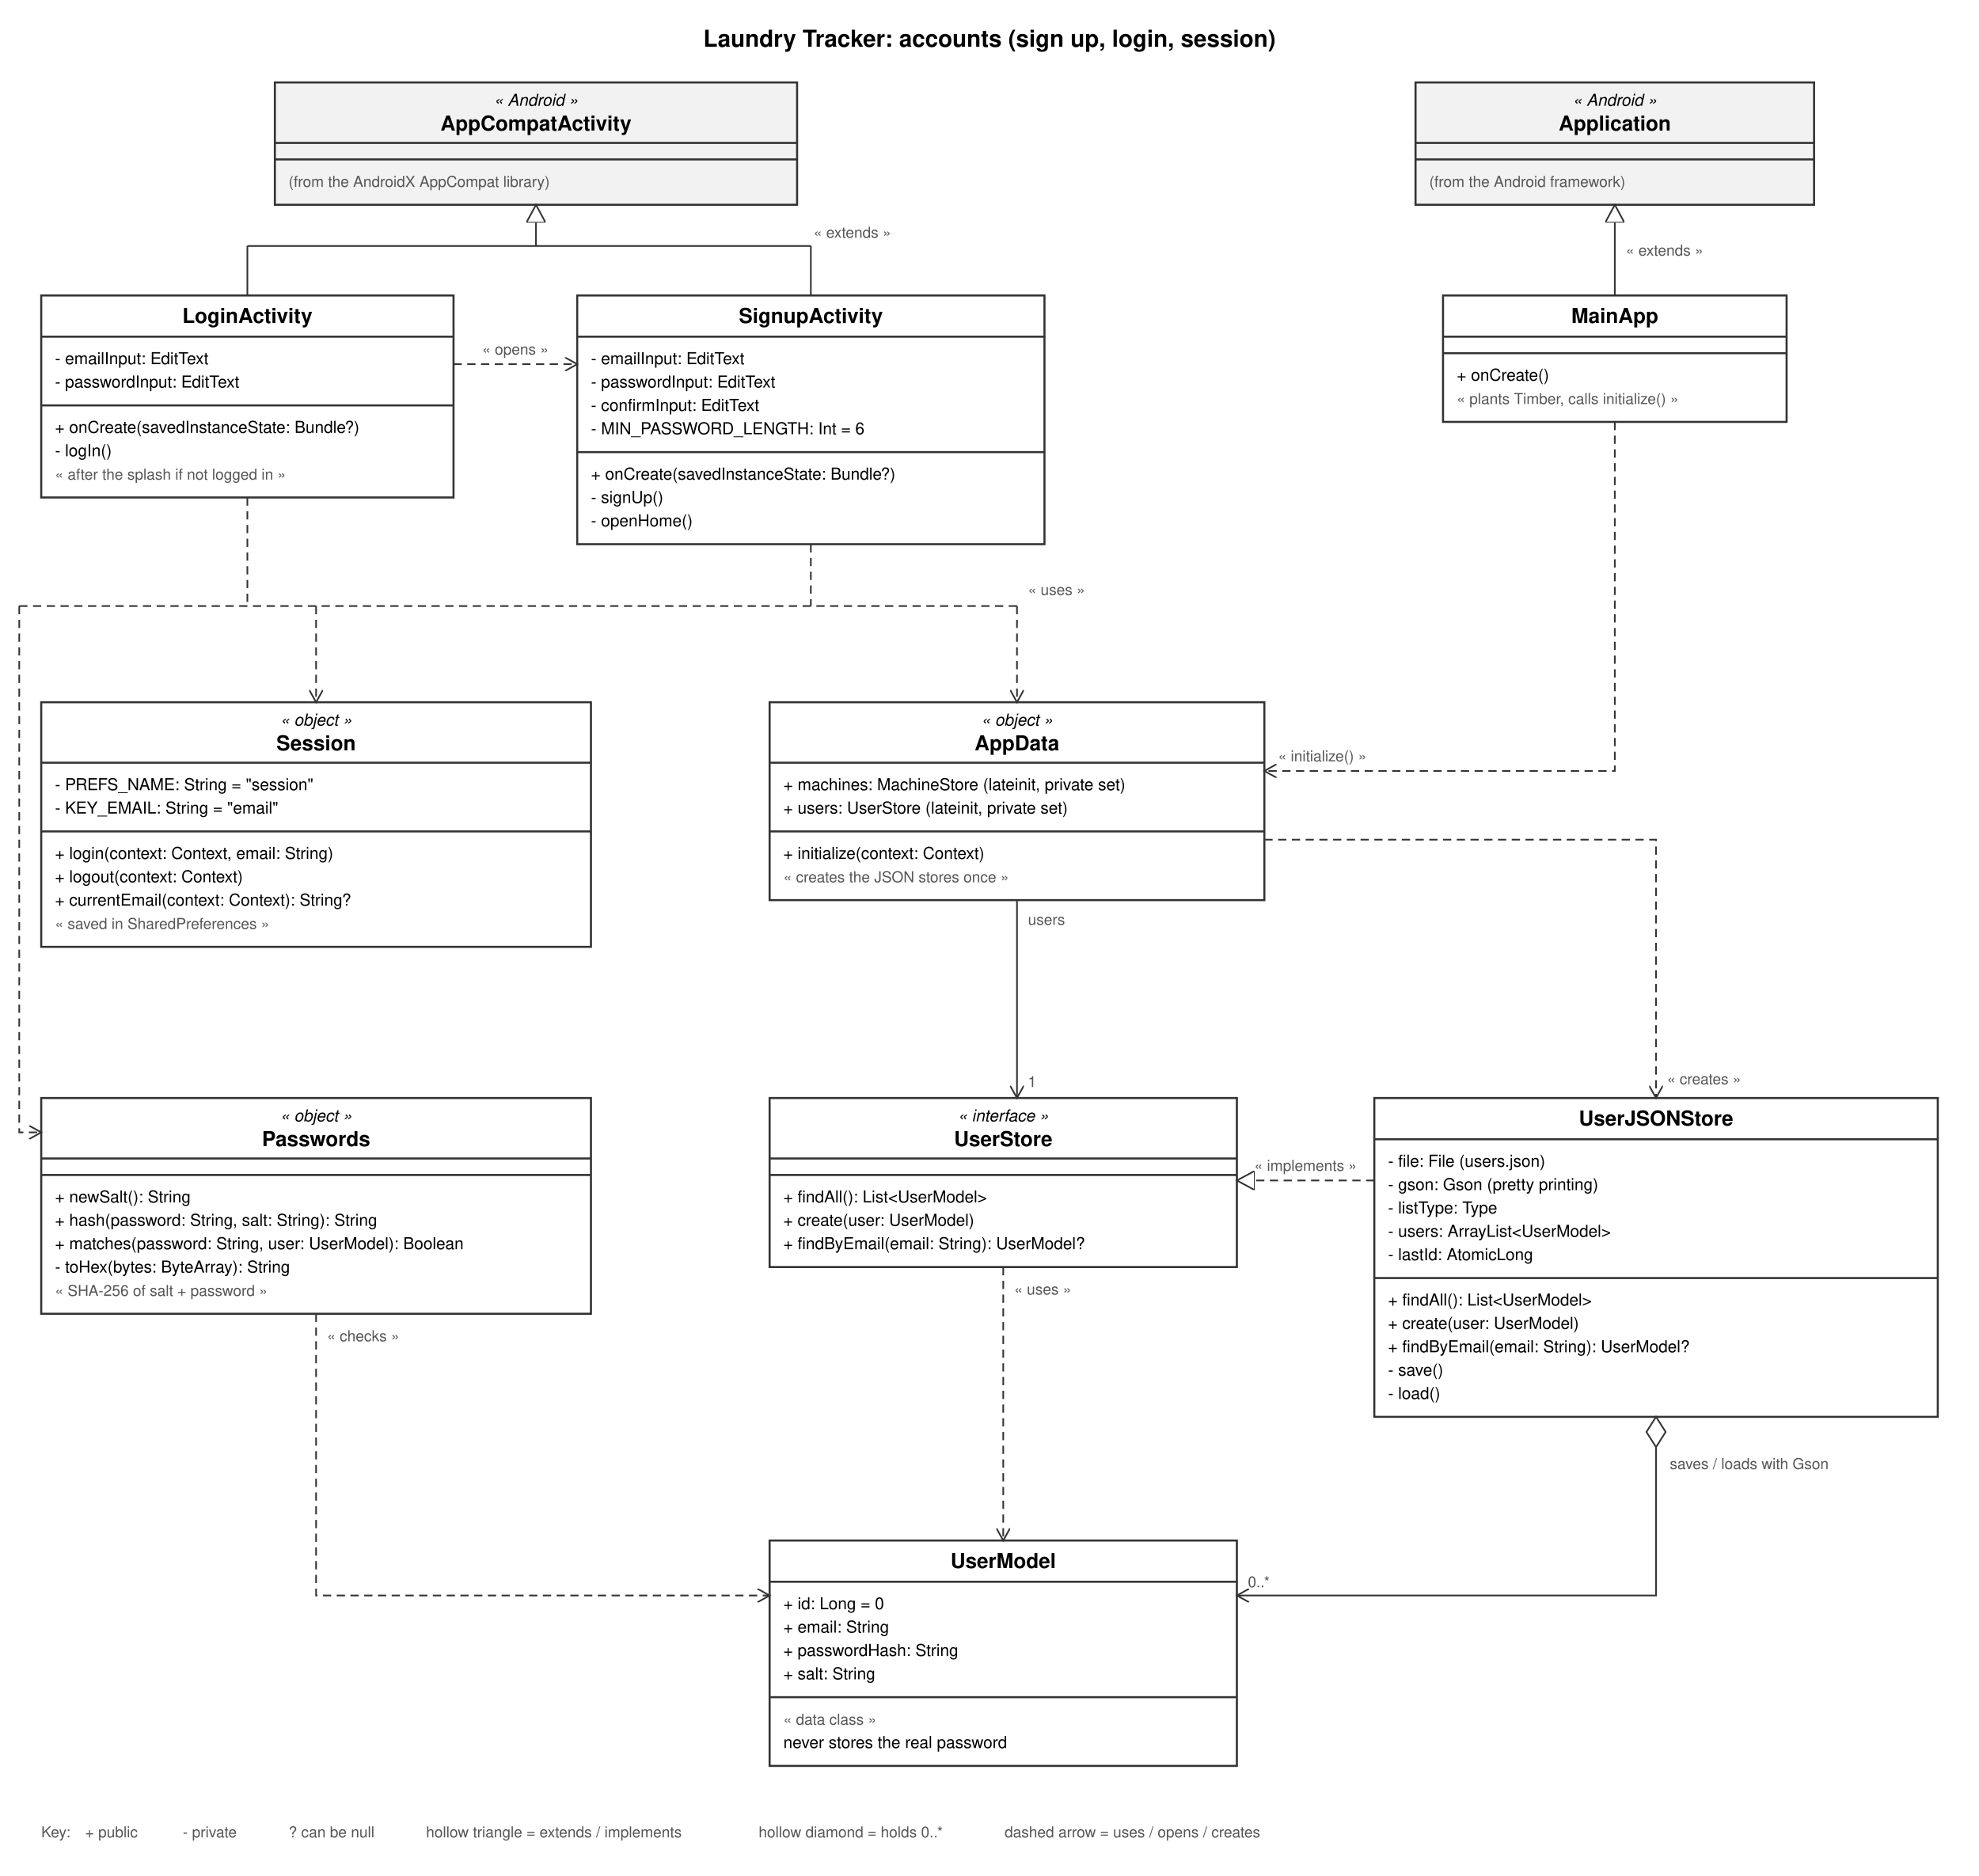
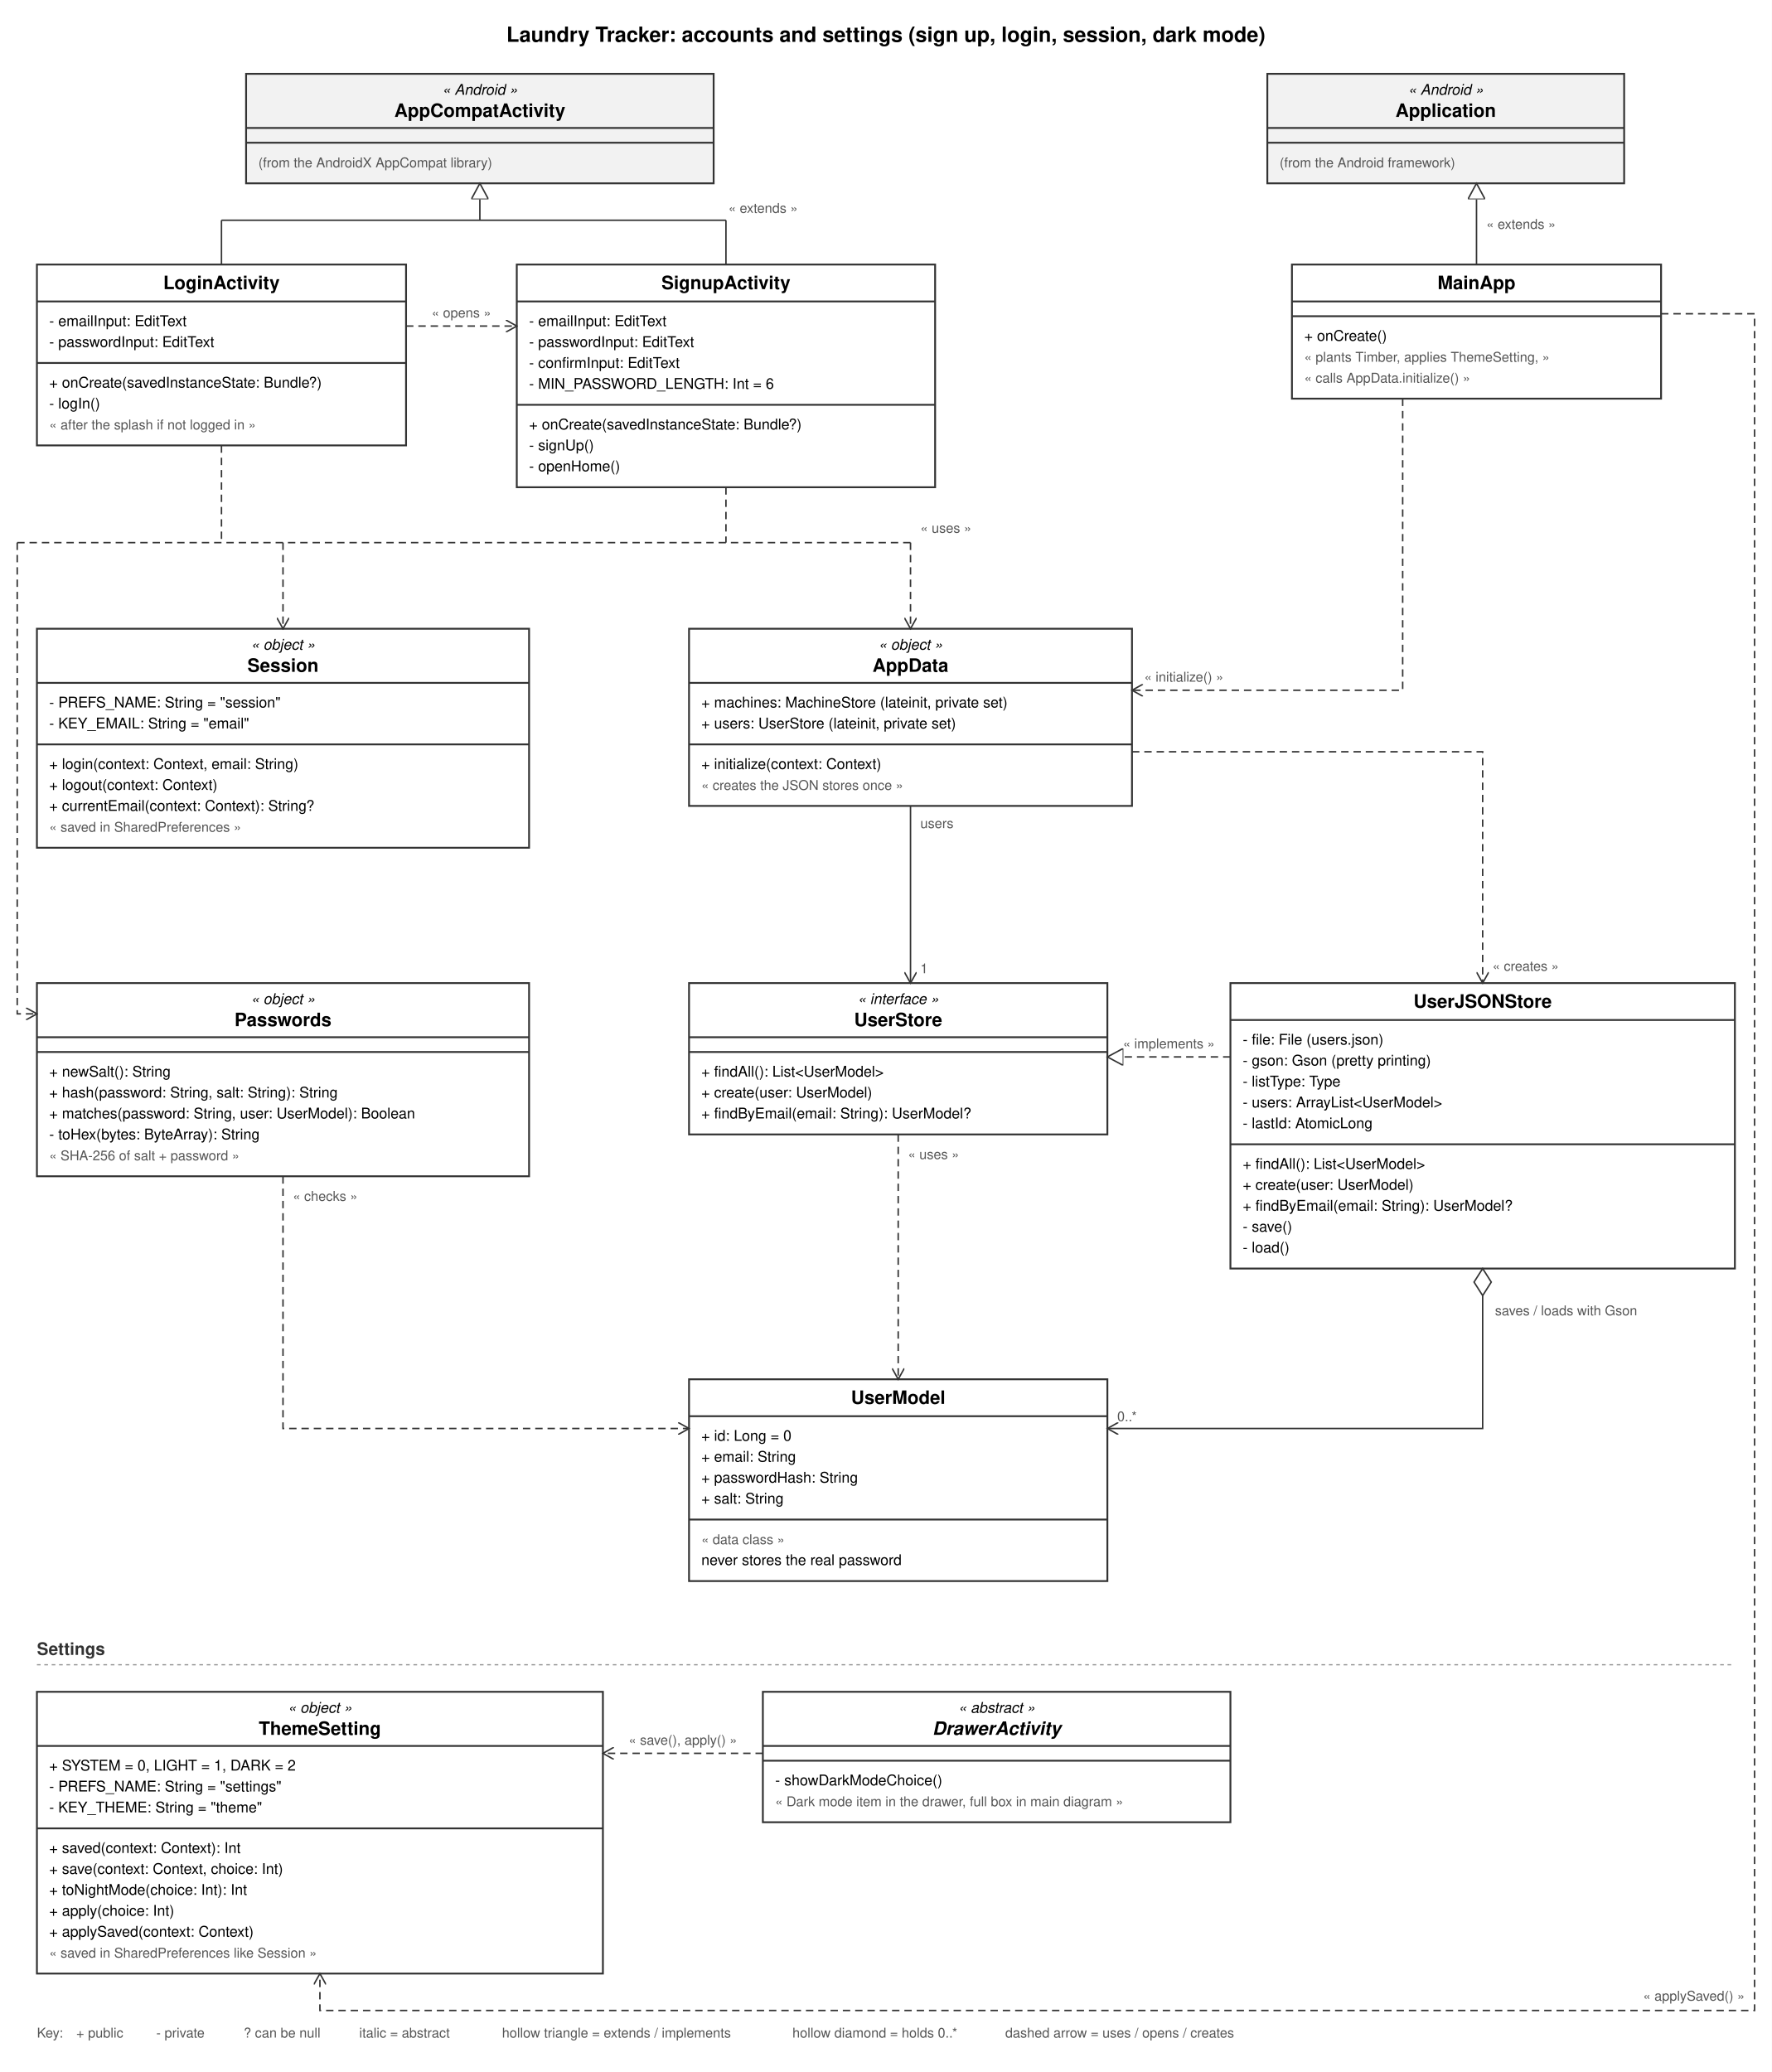
- <svg xmlns="http://www.w3.org/2000/svg" viewBox="0 0 1440 1365" font-family="Helvetica, Arial, sans-serif">
-   <rect width="1440" height="1365" fill="#ffffff" />
+ <svg xmlns="http://www.w3.org/2000/svg" viewBox="0 0 1440 1684" font-family="Helvetica, Arial, sans-serif">
+   <rect width="1440" height="1684" fill="#ffffff" />
  <defs>
    <marker id="openArrow" markerWidth="10" markerHeight="10" refX="9" refY="5" orient="auto" markerUnits="userSpaceOnUse">
      <path d="M 0 0 L 9 5 L 0 10" fill="none" stroke="#333" stroke-width="1.2" />
    </marker>
    <marker id="hollowTriangle" markerWidth="14" markerHeight="14" refX="13" refY="7" orient="auto" markerUnits="userSpaceOnUse">
      <path d="M 0 0 L 13 7 L 0 14 Z" fill="#ffffff" stroke="#333" stroke-width="1.2" />
    </marker>
  </defs>
-   <text x="720.0" y="34" font-size="17" font-weight="bold" text-anchor="middle">Laundry Tracker: accounts (sign up, login, session)</text>
+   <text x="720.0" y="34" font-size="17" font-weight="bold" text-anchor="middle">Laundry Tracker: accounts and settings (sign up, login, session, dark mode)</text>
  <rect x="200" y="60" width="380" height="89" fill="#f2f2f2" stroke="#333" stroke-width="1.5" />
  <line x1="200" y1="104" x2="580" y2="104" stroke="#333" stroke-width="1.5" />
  <line x1="200" y1="116" x2="580" y2="116" stroke="#333" stroke-width="1.5" />
  <text x="390.0" y="77" font-size="12" font-style="italic" text-anchor="middle">« Android »</text>
  <text x="390.0" y="95" font-size="15" font-weight="bold" text-anchor="middle">AppCompatActivity</text>
  <text x="210" y="136" font-size="11" fill="#555">(from the AndroidX AppCompat library)</text>
  <rect x="1030" y="60" width="290" height="89" fill="#f2f2f2" stroke="#333" stroke-width="1.5" />
  <line x1="1030" y1="104" x2="1320" y2="104" stroke="#333" stroke-width="1.5" />
  <line x1="1030" y1="116" x2="1320" y2="116" stroke="#333" stroke-width="1.5" />
  <text x="1175.0" y="77" font-size="12" font-style="italic" text-anchor="middle">« Android »</text>
  <text x="1175.0" y="95" font-size="15" font-weight="bold" text-anchor="middle">Application</text>
  <text x="1040" y="136" font-size="11" fill="#555">(from the Android framework)</text>
  <rect x="30" y="215" width="300" height="147" fill="#ffffff" stroke="#333" stroke-width="1.5" />
  <line x1="30" y1="245" x2="330" y2="245" stroke="#333" stroke-width="1.5" />
  <line x1="30" y1="295" x2="330" y2="295" stroke="#333" stroke-width="1.5" />
  <text x="180.0" y="235" font-size="15" font-weight="bold" text-anchor="middle">LoginActivity</text>
  <text x="40" y="265" font-size="12">- emailInput: EditText</text>
  <text x="40" y="282" font-size="12">- passwordInput: EditText</text>
  <text x="40" y="315" font-size="12">+ onCreate(savedInstanceState: Bundle?)</text>
  <text x="40" y="332" font-size="12">- logIn()</text>
  <text x="40" y="349" font-size="11" fill="#555">« after the splash if not logged in »</text>
  <rect x="420" y="215" width="340" height="181" fill="#ffffff" stroke="#333" stroke-width="1.5" />
  <line x1="420" y1="245" x2="760" y2="245" stroke="#333" stroke-width="1.5" />
  <line x1="420" y1="329" x2="760" y2="329" stroke="#333" stroke-width="1.5" />
  <text x="590.0" y="235" font-size="15" font-weight="bold" text-anchor="middle">SignupActivity</text>
  <text x="430" y="265" font-size="12">- emailInput: EditText</text>
  <text x="430" y="282" font-size="12">- passwordInput: EditText</text>
  <text x="430" y="299" font-size="12">- confirmInput: EditText</text>
  <text x="430" y="316" font-size="12">- MIN_PASSWORD_LENGTH: Int = 6</text>
  <text x="430" y="349" font-size="12">+ onCreate(savedInstanceState: Bundle?)</text>
  <text x="430" y="366" font-size="12">- signUp()</text>
  <text x="430" y="383" font-size="12">- openHome()</text>
-   <rect x="1050" y="215" width="250" height="92" fill="#ffffff" stroke="#333" stroke-width="1.5" />
-   <line x1="1050" y1="245" x2="1300" y2="245" stroke="#333" stroke-width="1.5" />
-   <line x1="1050" y1="257" x2="1300" y2="257" stroke="#333" stroke-width="1.5" />
-   <text x="1175.0" y="235" font-size="15" font-weight="bold" text-anchor="middle">MainApp</text>
+   <rect x="1050" y="215" width="300" height="109" fill="#ffffff" stroke="#333" stroke-width="1.5" />
+   <line x1="1050" y1="245" x2="1350" y2="245" stroke="#333" stroke-width="1.5" />
+   <line x1="1050" y1="257" x2="1350" y2="257" stroke="#333" stroke-width="1.5" />
+   <text x="1200.0" y="235" font-size="15" font-weight="bold" text-anchor="middle">MainApp</text>
  <text x="1060" y="277" font-size="12">+ onCreate()</text>
-   <text x="1060" y="294" font-size="11" fill="#555">« plants Timber, calls initialize() »</text>
+   <text x="1060" y="294" font-size="11" fill="#555">« plants Timber, applies ThemeSetting, »</text>
+   <text x="1060" y="311" font-size="11" fill="#555">« calls AppData.initialize() »</text>
  <rect x="30" y="511" width="400" height="178" fill="#ffffff" stroke="#333" stroke-width="1.5" />
  <line x1="30" y1="555" x2="430" y2="555" stroke="#333" stroke-width="1.5" />
  <line x1="30" y1="605" x2="430" y2="605" stroke="#333" stroke-width="1.5" />
  <text x="230.0" y="528" font-size="12" font-style="italic" text-anchor="middle">« object »</text>
  <text x="230.0" y="546" font-size="15" font-weight="bold" text-anchor="middle">Session</text>
  <text x="40" y="575" font-size="12">- PREFS_NAME: String = "session"</text>
  <text x="40" y="592" font-size="12">- KEY_EMAIL: String = "email"</text>
  <text x="40" y="625" font-size="12">+ login(context: Context, email: String)</text>
  <text x="40" y="642" font-size="12">+ logout(context: Context)</text>
  <text x="40" y="659" font-size="12">+ currentEmail(context: Context): String?</text>
  <text x="40" y="676" font-size="11" fill="#555">« saved in SharedPreferences »</text>
  <rect x="560" y="511" width="360" height="144" fill="#ffffff" stroke="#333" stroke-width="1.5" />
  <line x1="560" y1="555" x2="920" y2="555" stroke="#333" stroke-width="1.5" />
  <line x1="560" y1="605" x2="920" y2="605" stroke="#333" stroke-width="1.5" />
  <text x="740.0" y="528" font-size="12" font-style="italic" text-anchor="middle">« object »</text>
  <text x="740.0" y="546" font-size="15" font-weight="bold" text-anchor="middle">AppData</text>
  <text x="570" y="575" font-size="12">+ machines: MachineStore  (lateinit, private set)</text>
  <text x="570" y="592" font-size="12">+ users: UserStore  (lateinit, private set)</text>
  <text x="570" y="625" font-size="12">+ initialize(context: Context)</text>
  <text x="570" y="642" font-size="11" fill="#555">« creates the JSON stores once »</text>
  <rect x="30" y="799" width="400" height="157" fill="#ffffff" stroke="#333" stroke-width="1.5" />
  <line x1="30" y1="843" x2="430" y2="843" stroke="#333" stroke-width="1.5" />
  <line x1="30" y1="855" x2="430" y2="855" stroke="#333" stroke-width="1.5" />
  <text x="230.0" y="816" font-size="12" font-style="italic" text-anchor="middle">« object »</text>
  <text x="230.0" y="834" font-size="15" font-weight="bold" text-anchor="middle">Passwords</text>
  <text x="40" y="875" font-size="12">+ newSalt(): String</text>
  <text x="40" y="892" font-size="12">+ hash(password: String, salt: String): String</text>
  <text x="40" y="909" font-size="12">+ matches(password: String, user: UserModel): Boolean</text>
  <text x="40" y="926" font-size="12">- toHex(bytes: ByteArray): String</text>
  <text x="40" y="943" font-size="11" fill="#555">« SHA-256 of salt + password »</text>
  <rect x="560" y="799" width="340" height="123" fill="#ffffff" stroke="#333" stroke-width="1.5" />
  <line x1="560" y1="843" x2="900" y2="843" stroke="#333" stroke-width="1.5" />
  <line x1="560" y1="855" x2="900" y2="855" stroke="#333" stroke-width="1.5" />
  <text x="730.0" y="816" font-size="12" font-style="italic" text-anchor="middle">« interface »</text>
  <text x="730.0" y="834" font-size="15" font-weight="bold" text-anchor="middle">UserStore</text>
  <text x="570" y="875" font-size="12">+ findAll(): List&lt;UserModel&gt;</text>
  <text x="570" y="892" font-size="12">+ create(user: UserModel)</text>
  <text x="570" y="909" font-size="12">+ findByEmail(email: String): UserModel?</text>
  <rect x="1000" y="799" width="410" height="232" fill="#ffffff" stroke="#333" stroke-width="1.5" />
  <line x1="1000" y1="829" x2="1410" y2="829" stroke="#333" stroke-width="1.5" />
  <line x1="1000" y1="930" x2="1410" y2="930" stroke="#333" stroke-width="1.5" />
  <text x="1205.0" y="819" font-size="15" font-weight="bold" text-anchor="middle">UserJSONStore</text>
  <text x="1010" y="849" font-size="12">- file: File  (users.json)</text>
  <text x="1010" y="866" font-size="12">- gson: Gson  (pretty printing)</text>
  <text x="1010" y="883" font-size="12">- listType: Type</text>
  <text x="1010" y="900" font-size="12">- users: ArrayList&lt;UserModel&gt;</text>
  <text x="1010" y="917" font-size="12">- lastId: AtomicLong</text>
  <text x="1010" y="950" font-size="12">+ findAll(): List&lt;UserModel&gt;</text>
  <text x="1010" y="967" font-size="12">+ create(user: UserModel)</text>
  <text x="1010" y="984" font-size="12">+ findByEmail(email: String): UserModel?</text>
  <text x="1010" y="1001" font-size="12">- save()</text>
  <text x="1010" y="1018" font-size="12">- load()</text>
  <rect x="560" y="1121" width="340" height="164" fill="#ffffff" stroke="#333" stroke-width="1.5" />
  <line x1="560" y1="1151" x2="900" y2="1151" stroke="#333" stroke-width="1.5" />
  <line x1="560" y1="1235" x2="900" y2="1235" stroke="#333" stroke-width="1.5" />
  <text x="730.0" y="1141" font-size="15" font-weight="bold" text-anchor="middle">UserModel</text>
  <text x="570" y="1171" font-size="12">+ id: Long = 0</text>
  <text x="570" y="1188" font-size="12">+ email: String</text>
  <text x="570" y="1205" font-size="12">+ passwordHash: String</text>
  <text x="570" y="1222" font-size="12">+ salt: String</text>
  <text x="570" y="1255" font-size="11" fill="#555">« data class »</text>
  <text x="570" y="1272" font-size="12">never stores the real password</text>
+   <text x="30" y="1345" font-size="14" font-weight="bold" fill="#333">Settings</text>
+   <line x1="30" y1="1353" x2="1410" y2="1353" stroke="#999" stroke-width="1" stroke-dasharray="3,3" />
+   <rect x="30" y="1375" width="460" height="229" fill="#ffffff" stroke="#333" stroke-width="1.5" />
+   <line x1="30" y1="1419" x2="490" y2="1419" stroke="#333" stroke-width="1.5" />
+   <line x1="30" y1="1486" x2="490" y2="1486" stroke="#333" stroke-width="1.5" />
+   <text x="260.0" y="1392" font-size="12" font-style="italic" text-anchor="middle">« object »</text>
+   <text x="260.0" y="1410" font-size="15" font-weight="bold" text-anchor="middle">ThemeSetting</text>
+   <text x="40" y="1439" font-size="12">+ SYSTEM = 0, LIGHT = 1, DARK = 2</text>
+   <text x="40" y="1456" font-size="12">- PREFS_NAME: String = "settings"</text>
+   <text x="40" y="1473" font-size="12">- KEY_THEME: String = "theme"</text>
+   <text x="40" y="1506" font-size="12">+ saved(context: Context): Int</text>
+   <text x="40" y="1523" font-size="12">+ save(context: Context, choice: Int)</text>
+   <text x="40" y="1540" font-size="12">+ toNightMode(choice: Int): Int</text>
+   <text x="40" y="1557" font-size="12">+ apply(choice: Int)</text>
+   <text x="40" y="1574" font-size="12">+ applySaved(context: Context)</text>
+   <text x="40" y="1591" font-size="11" fill="#555">« saved in SharedPreferences like Session »</text>
+   <rect x="620" y="1375" width="380" height="106" fill="#ffffff" stroke="#333" stroke-width="1.5" />
+   <line x1="620" y1="1419" x2="1000" y2="1419" stroke="#333" stroke-width="1.5" />
+   <line x1="620" y1="1431" x2="1000" y2="1431" stroke="#333" stroke-width="1.5" />
+   <text x="810.0" y="1392" font-size="12" font-style="italic" text-anchor="middle">« abstract »</text>
+   <text x="810.0" y="1410" font-size="15" font-weight="bold" font-style="italic" text-anchor="middle">DrawerActivity</text>
+   <text x="630" y="1451" font-size="12">- showDarkModeChoice()</text>
+   <text x="630" y="1468" font-size="11" fill="#555">« Dark mode item in the drawer, full box in main diagram »</text>
  <path d="M 180.0 215 L 180.0 179" fill="none" stroke="#333" stroke-width="1.2" />
  <path d="M 590.0 215 L 590.0 179" fill="none" stroke="#333" stroke-width="1.2" />
  <path d="M 180.0 179 L 590.0 179" fill="none" stroke="#333" stroke-width="1.2" />
  <path d="M 390.0 179 L 390.0 149" fill="none" stroke="#333" stroke-width="1.2" marker-end="url(#hollowTriangle)" />
  <text x="592" y="173" font-size="11" fill="#555" text-anchor="start">« extends »</text>
-   <path d="M 1175.0 215 L 1175.0 149" fill="none" stroke="#333" stroke-width="1.2" marker-end="url(#hollowTriangle)" />
-   <text x="1183.0" y="186.0" font-size="11" fill="#555" text-anchor="start">« extends »</text>
+   <path d="M 1200.0 215 L 1200.0 149" fill="none" stroke="#333" stroke-width="1.2" marker-end="url(#hollowTriangle)" />
+   <text x="1208.0" y="186.0" font-size="11" fill="#555" text-anchor="start">« extends »</text>
  <path d="M 330 265 L 420 265" fill="none" stroke="#333" stroke-width="1.2" stroke-dasharray="6,4" marker-end="url(#openArrow)" />
  <text x="375.0" y="258" font-size="11" fill="#555" text-anchor="middle">« opens »</text>
  <path d="M 180.0 362 L 180.0 441" fill="none" stroke="#333" stroke-width="1.2" stroke-dasharray="6,4" />
  <path d="M 590.0 396 L 590.0 441" fill="none" stroke="#333" stroke-width="1.2" stroke-dasharray="6,4" />
  <path d="M 14 441 L 740.0 441" fill="none" stroke="#333" stroke-width="1.2" stroke-dasharray="6,4" />
  <path d="M 230.0 441 L 230.0 511" fill="none" stroke="#333" stroke-width="1.2" stroke-dasharray="6,4" marker-end="url(#openArrow)" />
  <path d="M 740.0 441 L 740.0 511" fill="none" stroke="#333" stroke-width="1.2" stroke-dasharray="6,4" marker-end="url(#openArrow)" />
  <path d="M 14 441 L 14 824 L 30 824" fill="none" stroke="#333" stroke-width="1.2" stroke-dasharray="6,4" marker-end="url(#openArrow)" />
  <text x="748.0" y="433" font-size="11" fill="#555" text-anchor="start">« uses »</text>
-   <path d="M 1175.0 307 L 1175.0 561 L 920 561" fill="none" stroke="#333" stroke-width="1.2" stroke-dasharray="6,4" marker-end="url(#openArrow)" />
+   <path d="M 1140.0 324 L 1140.0 561 L 920 561" fill="none" stroke="#333" stroke-width="1.2" stroke-dasharray="6,4" marker-end="url(#openArrow)" />
  <text x="930" y="554" font-size="11" fill="#555" text-anchor="start">« initialize() »</text>
  <path d="M 920 611 L 1205.0 611 L 1205.0 799" fill="none" stroke="#333" stroke-width="1.2" stroke-dasharray="6,4" marker-end="url(#openArrow)" />
  <text x="1213.0" y="789" font-size="11" fill="#555" text-anchor="start">« creates »</text>
  <path d="M 740.0 655 L 740.0 799" fill="none" stroke="#333" stroke-width="1.2" marker-end="url(#openArrow)" />
  <text x="748.0" y="791" font-size="11" fill="#555" text-anchor="start">1</text>
  <text x="748.0" y="673" font-size="11" fill="#555" text-anchor="start">users</text>
  <path d="M 1000 859 L 900 859" fill="none" stroke="#333" stroke-width="1.2" stroke-dasharray="6,4" marker-end="url(#hollowTriangle)" />
  <text x="950.0" y="852" font-size="11" fill="#555" text-anchor="middle">« implements »</text>
  <path d="M 730.0 922 L 730.0 1121" fill="none" stroke="#333" stroke-width="1.2" stroke-dasharray="6,4" marker-end="url(#openArrow)" />
  <text x="738.0" y="942" font-size="11" fill="#555" text-anchor="start">« uses »</text>
  <polygon points="1205.0,1031 1212.0,1042 1205.0,1053 1198.0,1042" fill="#fff" stroke="#333" stroke-width="1.2" />
  <path d="M 1205.0 1053 L 1205.0 1161 L 900 1161" fill="none" stroke="#333" stroke-width="1.2" marker-end="url(#openArrow)" />
  <text x="908" y="1155" font-size="11" fill="#555" text-anchor="start">0..*</text>
  <text x="1215.0" y="1069" font-size="11" fill="#555" text-anchor="start">saves / loads with Gson</text>
  <path d="M 230.0 956 L 230.0 1161 L 560 1161" fill="none" stroke="#333" stroke-width="1.2" stroke-dasharray="6,4" marker-end="url(#openArrow)" />
  <text x="238.0" y="976" font-size="11" fill="#555" text-anchor="start">« checks »</text>
-   <text x="30" y="1337" font-size="11" fill="#555">Key:</text>
-   <text x="62" y="1337" font-size="11" fill="#555">+ public</text>
-   <text x="133" y="1337" font-size="11" fill="#555">- private</text>
-   <text x="210" y="1337" font-size="11" fill="#555">? can be null</text>
-   <text x="310" y="1337" font-size="11" fill="#555">hollow triangle = extends / implements</text>
-   <text x="552" y="1337" font-size="11" fill="#555">hollow diamond = holds 0..*</text>
-   <text x="731" y="1337" font-size="11" fill="#555">dashed arrow = uses / opens / creates</text>
+   <path d="M 1350 255 L 1426 255 L 1426 1634 L 260.0 1634 L 260.0 1604" fill="none" stroke="#333" stroke-width="1.2" stroke-dasharray="6,4" marker-end="url(#openArrow)" />
+   <text x="1418" y="1626" font-size="11" fill="#555" text-anchor="end">« applySaved() »</text>
+   <path d="M 620 1425 L 490 1425" fill="none" stroke="#333" stroke-width="1.2" stroke-dasharray="6,4" marker-end="url(#openArrow)" />
+   <text x="555.0" y="1418" font-size="11" fill="#555" text-anchor="middle">« save(), apply() »</text>
+   <text x="30" y="1656" font-size="11" fill="#555">Key:</text>
+   <text x="62" y="1656" font-size="11" fill="#555">+ public</text>
+   <text x="127" y="1656" font-size="11" fill="#555">- private</text>
+   <text x="198" y="1656" font-size="11" fill="#555">? can be null</text>
+   <text x="292" y="1656" font-size="11" fill="#555">italic = abstract</text>
+   <text x="408" y="1656" font-size="11" fill="#555">hollow triangle = extends / implements</text>
+   <text x="644" y="1656" font-size="11" fill="#555">hollow diamond = holds 0..*</text>
+   <text x="817" y="1656" font-size="11" fill="#555">dashed arrow = uses / opens / creates</text>
</svg>
